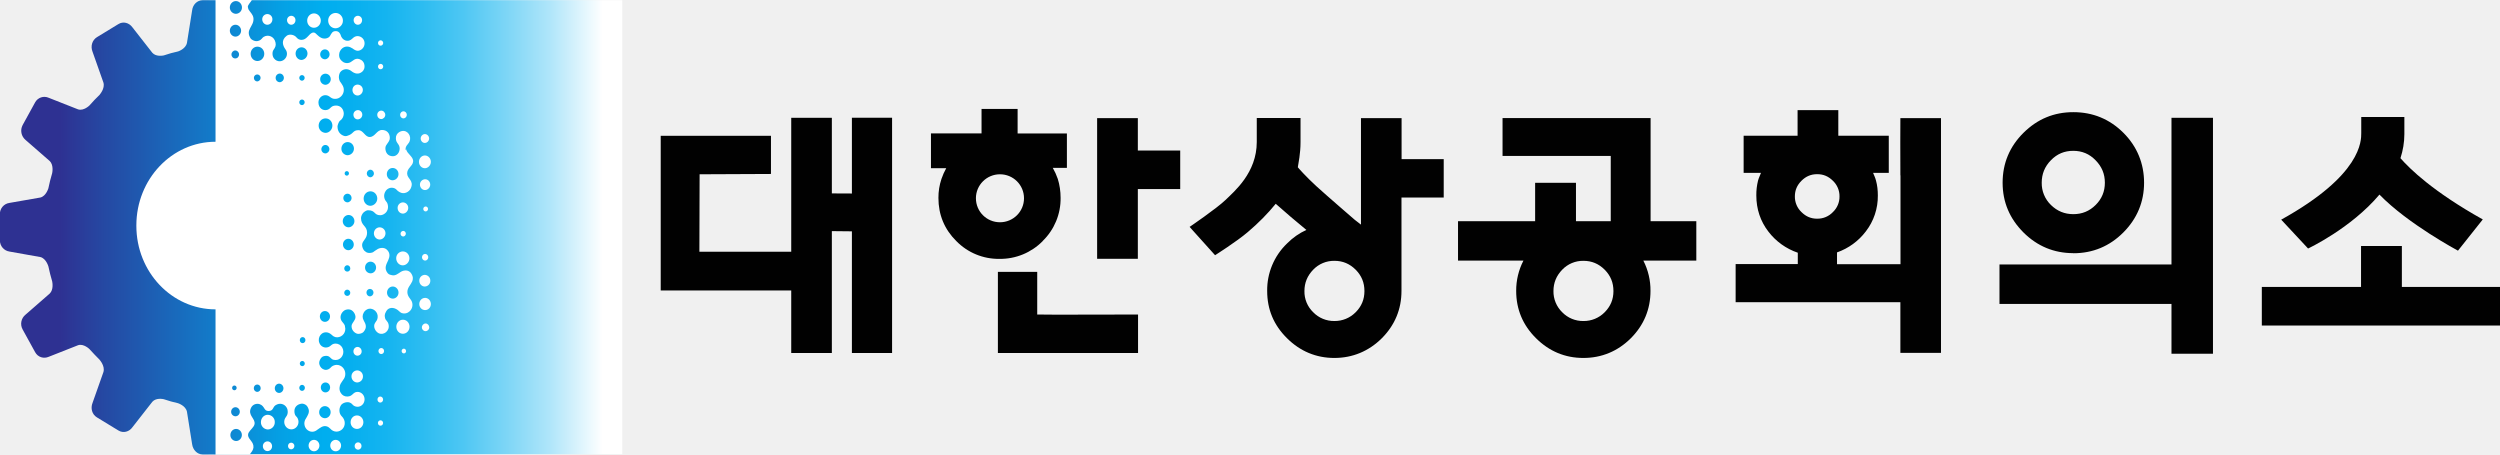
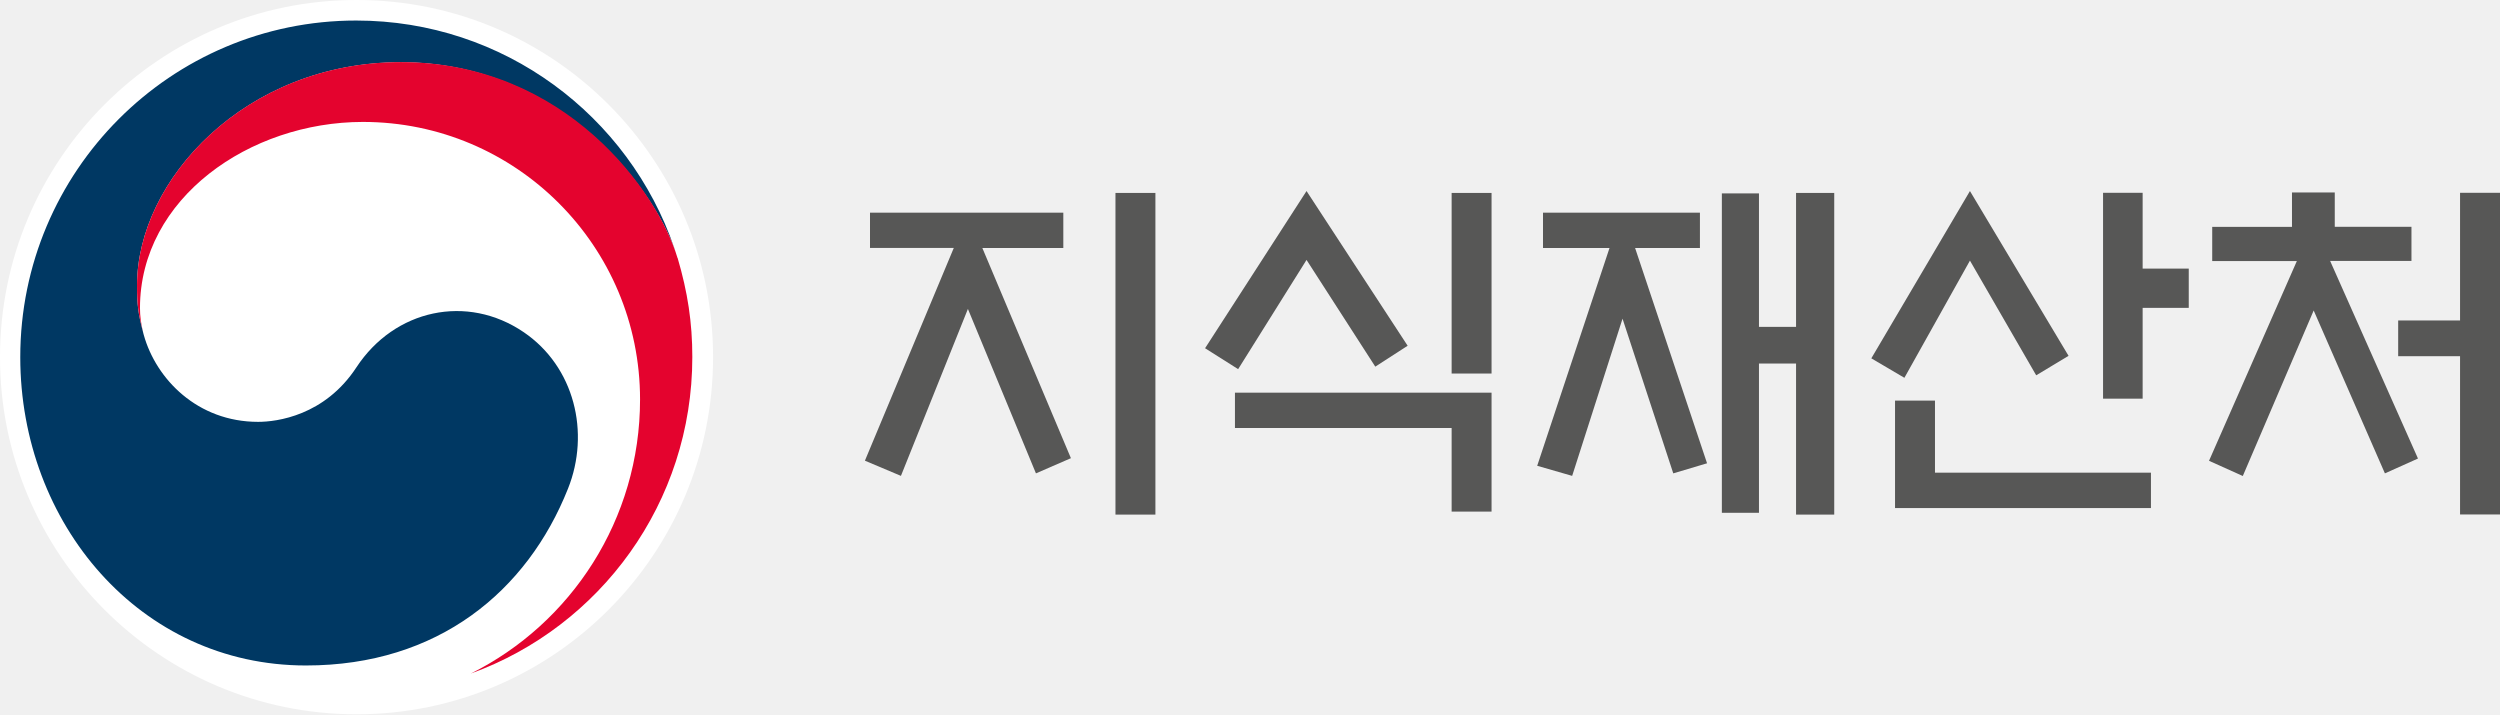
- <svg xmlns="http://www.w3.org/2000/svg" width="154" height="28" fill="none">
-   <g clip-path="url(#a)">
-     <path fill="#010101" d="m52.477 11.92-1.235-.006V7.255H48.74v8.253h-5.658l.014-4.772 4.396-.02v-2.35H40.7v9.525h8.04v3.853h2.502v-7.507l1.235.013v7.494h2.475V7.254h-2.475zM70.091 9.272V7.275h-2.508v8.666h2.508v-4.293h2.61V9.272s-2.576.006-2.61 0M101.677 13.624v-6.35h-9.12v2.33h6.665v4.02H97.08v-2.362h-2.516v2.362h-4.75v2.43h4.03a4 4 0 0 0-.447 1.87c0 1.125.407 2.103 1.22 2.908.808.806 1.789 1.218 2.917 1.218s2.121-.412 2.929-1.218c.8-.805 1.207-1.783 1.207-2.908a4 4 0 0 0-.44-1.87h3.263v-2.43h-2.823zm-2.829 5.611a1.8 1.8 0 0 1-1.308.54 1.78 1.78 0 0 1-1.307-.54 1.78 1.78 0 0 1-.54-1.305c0-.512.18-.945.54-1.317a1.77 1.77 0 0 1 1.307-.546c.514 0 .941.18 1.308.546.367.372.54.798.54 1.317 0 .52-.18.939-.54 1.305M117.07 10.802v5.471h-3.91v-.725a3.8 3.8 0 0 0 1.774-1.292 3.55 3.55 0 0 0 .741-2.216c0-.32-.033-.625-.113-.912-.04-.166-.114-.32-.18-.479h.967V8.36h-3.109V6.783h-2.509V8.36h-3.323v2.29h1.068c-.06.159-.134.305-.18.472a3.6 3.6 0 0 0-.107.912c0 .845.253 1.597.747 2.236a3.83 3.83 0 0 0 1.808 1.298v.698h-3.829v2.35h10.148v3.121h2.502V7.275h-2.502s-.013 2.842 0 3.527zm-5.131 2.67c-.381 0-.694-.134-.968-.407a1.3 1.3 0 0 1-.407-.965c0-.38.134-.692.407-.965.274-.273.587-.406.968-.406.38 0 .694.133.967.406a1.3 1.3 0 0 1 .407.965 1.3 1.3 0 0 1-.407.965 1.3 1.3 0 0 1-.967.406M127.718 15.6c1.201 0 2.235-.432 3.083-1.284.847-.852 1.274-1.883 1.274-3.061s-.427-2.23-1.274-3.075c-.848-.845-1.882-1.271-3.083-1.271s-2.215.426-3.069 1.27c-.854.846-1.288 1.878-1.288 3.076s.434 2.21 1.281 3.061c.854.852 1.889 1.278 3.07 1.278zm-1.381-5.73c.38-.392.834-.579 1.375-.579.54 0 .994.187 1.374.58.387.392.574.845.574 1.384s-.187.991-.567 1.37c-.381.38-.834.567-1.375.567-.54 0-.994-.187-1.381-.566a1.86 1.86 0 0 1-.567-1.371q-.001-.808.567-1.385" />
-     <path fill="#010101" d="M133.763 16.293h-10.595v2.43h10.595v3.068h2.556V7.255h-2.556zM147.955 17.677v-2.522h-2.515v2.522h-6.112v2.376h14.686v-2.376h-6.059M64.233 14.842a3.64 3.64 0 0 0 1.1-2.655q-.002-.618-.173-1.165a4 4 0 0 0-.307-.68h.868V8.22h-3.036V6.709h-2.222v1.51h-3.116v2.144h.94a4 4 0 0 0-.293.659 3.6 3.6 0 0 0-.187 1.171c0 1.032.367 1.93 1.101 2.656a3.64 3.64 0 0 0 2.663 1.098 3.67 3.67 0 0 0 2.662-1.098zm-4.117-2.629c0-.812.66-1.477 1.481-1.477s1.482.659 1.482 1.477-.661 1.478-1.482 1.478c-.82 0-1.48-.66-1.48-1.478M63.893 19.375v-2.63H61.47v4.999h8.634v-2.37s-6.186.02-6.212 0M86.338 9.81V7.275h-2.502v6.562l-.387-.3s-1.722-1.484-2.349-2.056-1.154-1.165-1.154-1.178c.04-.266.167-.839.167-1.557V7.268h-2.696v1.478c0 1.896-1.381 3.041-1.928 3.574-.554.532-2.209 1.657-2.209 1.657l1.568 1.744s1.321-.832 2.015-1.425c.66-.559 1.235-1.144 1.722-1.743a62 62 0 0 0 1.888 1.61c-.434.2-.834.473-1.195.839a3.98 3.98 0 0 0-1.22 2.922c0 1.138.406 2.103 1.22 2.908.808.805 1.795 1.218 2.916 1.218s2.122-.413 2.93-1.218c.8-.805 1.207-1.784 1.207-2.908v-5.757h2.602V9.804h-2.602zm-2.83 9.425a1.8 1.8 0 0 1-1.307.539 1.78 1.78 0 0 1-1.308-.54 1.76 1.76 0 0 1-.54-1.304c0-.512.18-.945.54-1.317a1.77 1.77 0 0 1 1.308-.546c.514 0 .94.18 1.308.546.367.372.54.798.54 1.317 0 .52-.18.939-.54 1.305" />
-     <path fill="#010101" d="M146.574 11.987c1.748 1.803 4.837 3.454 4.837 3.454l1.528-1.924c-3.062-1.71-4.503-3.121-5.071-3.773.154-.473.241-.972.241-1.484V7.208h-2.656v.985c0 .466.047 2.582-4.931 5.338l1.655 1.777s2.636-1.231 4.397-3.321" />
-     <path fill="url(#b)" d="M38.331.013H13.177v27.96h25.154z" />
-     <path fill="#fff" d="M20.67 1.743a.467.467 0 0 0 .454-.472c0-.26-.2-.473-.454-.473a.46.46 0 0 0-.454.473c0 .26.2.472.454.472M25.994 15.847c0 .113.087.206.194.206.1 0 .193-.093.193-.206s-.087-.206-.193-.206-.194.093-.194.206M26.215 19.927c-.12 0-.227.106-.227.24 0 .132.1.232.227.232a.23.23 0 0 0 .227-.233c0-.126-.1-.24-.227-.24M22.031 5.21c-.18 0-.32.147-.32.334 0 .186.14.34.32.34.16 0 .32-.154.32-.34a.323.323 0 0 0-.32-.333M25.147 12.812a.336.336 0 0 0-.327-.346.336.336 0 0 0-.327.346c0 .193.147.346.327.346.16 0 .327-.153.327-.346M24.813 16.346c.207 0 .407-.193.407-.433s-.18-.426-.407-.426a.417.417 0 0 0-.407.426c0 .233.18.433.407.433M24.673 14.396a.17.17 0 0 0 .167.173c.08 0 .16-.08.16-.173 0-.094-.073-.173-.16-.173a.175.175 0 0 0-.167.173M23.392 14.003c-.2 0-.36.166-.36.373 0 .206.16.379.36.379.18 0 .354-.173.354-.38a.364.364 0 0 0-.354-.372M26.368 12.872a.15.15 0 0 0-.147-.153.15.15 0 0 0-.147.153.15.15 0 0 0 .147.153.154.154 0 0 0 .147-.153M26.174 8.805c.134 0 .26-.126.26-.273 0-.146-.12-.273-.26-.273s-.26.127-.26.273.12.28.26.273M26.175 10.363c.186 0 .367-.18.367-.393s-.167-.393-.367-.393-.367.173-.367.393.166.393.367.393M26.502 11.374c0-.186-.14-.333-.314-.333a.33.33 0 0 0-.32.333c0 .18.14.34.32.333.16 0 .314-.153.314-.333M16.466 1.524c.174 0 .314-.146.314-.333a.316.316 0 0 0-.314-.326.32.32 0 0 0-.313.326c0 .18.14.333.313.333M17.94 1.524c.148 0 .261-.126.261-.28a.263.263 0 0 0-.26-.272.267.267 0 0 0-.26.273c0 .146.12.28.26.28M22.045 6.782a.28.28 0 0 0-.274.286c0 .16.12.293.274.286a.29.29 0 0 0 .273-.286c0-.16-.12-.286-.273-.286M23.486 7.334c.126 0 .247-.12.247-.26s-.114-.26-.247-.26a.253.253 0 0 0-.247.26c0 .147.113.26.247.26M24.853 7.294c.107 0 .207-.1.207-.22s-.093-.219-.207-.219-.207.1-.207.22.094.22.207.22M23.446 2.815c.086 0 .16-.08.16-.166s-.074-.167-.16-.167a.164.164 0 0 0-.16.167c0 .093.066.166.16.166M23.446 4.266c.086 0 .16-.073.16-.167a.164.164 0 0 0-.16-.166.164.164 0 0 0-.16.166c0 .094.066.167.16.167M22.044 1.524c.147 0 .26-.126.26-.28a.263.263 0 0 0-.26-.272.267.267 0 0 0-.26.273c0 .146.114.28.26.28M19.342 1.71c.227 0 .42-.2.42-.439 0-.24-.186-.446-.42-.446s-.42.2-.42.446.187.44.42.44M26.168 17.65a.35.35 0 0 0 .34-.359.35.35 0 0 0-.34-.36.35.35 0 0 0-.34.36c0 .2.153.36.34.36M26.188 18.35c-.2 0-.36.165-.36.378s.16.373.36.373.354-.166.354-.372c0-.207-.16-.38-.354-.38M16.5 25.55c-.24 0-.427.2-.427.453a.44.44 0 0 0 .427.453.44.44 0 0 0 .427-.453.44.44 0 0 0-.427-.452M24.82 19.694c-.227 0-.407.193-.407.433s.18.432.407.432.407-.193.407-.433-.18-.432-.407-.432M22.278 21.644c0-.146-.113-.273-.253-.273s-.254.12-.254.273.113.266.253.266a.26.26 0 0 0 .254-.266M21.65 23.188c0 .206.161.372.355.372a.364.364 0 0 0 .353-.372.364.364 0 0 0-.354-.373.364.364 0 0 0-.353.373M21.99 25.59c-.22 0-.393.187-.393.42s.174.412.394.412.393-.186.393-.412c0-.227-.173-.42-.393-.42M23.439 25.89a.164.164 0 0 0-.16.166c0 .094.073.167.16.167s.16-.073.16-.166a.164.164 0 0 0-.16-.167M23.425 24.426c-.1 0-.173.08-.173.186 0 .107.08.187.173.187.094 0 .174-.08.174-.187 0-.106-.08-.186-.174-.186M23.486 21.438c-.094 0-.174.08-.174.186s.08.186.173.186c.094 0 .174-.08.174-.186 0-.107-.08-.186-.174-.186M24.88 21.478c-.08 0-.14.066-.14.146s.06.146.14.146.133-.066.133-.146-.06-.146-.133-.146" />
-     <path fill="#fff" d="M24.98 9.244v-.04c0-.292.234-.306.28-.605.054-.326-.26-.68-.647-.473a.42.42 0 0 0-.227.4c0 .3.234.339.234.625 0 .24-.174.473-.414.473-.313 0-.467-.22-.467-.5 0-.239.274-.359.274-.625 0-.293-.187-.493-.48-.493-.328 0-.428.433-.761.433-.294 0-.387-.42-.694-.42-.354 0-.287.227-.667.34-.04.014-.134.06-.287-.013-.314-.147-.334-.446-.334-.56 0-.072.087-.299.14-.339a.54.54 0 0 0 .247-.432c0-.293-.193-.513-.474-.513-.333 0-.313.2-.547.267-.273.073-.54-.12-.54-.46 0-.26.213-.446.42-.446.287 0 .307.227.6.227.147 0 .254-.04.374-.153a.555.555 0 0 0 .107-.653c-.047-.1-.127-.193-.187-.286a.6.6 0 0 1 0-.506.46.46 0 0 1 .454-.226c.1.013.207.067.26.113.2.16.44.233.674.033a.43.43 0 0 0 .133-.392.43.43 0 0 0-.2-.326c-.367-.22-.52.106-.74.173a.47.47 0 0 1-.34-.027c-.207-.133-.334-.293-.26-.606.086-.266.393-.525.813-.246.1.08.214.14.307.14.214 0 .427-.2.427-.453a.44.44 0 0 0-.427-.452c-.14 0-.227.06-.333.16s-.234.166-.428.106c-.146-.06-.193-.14-.253-.24-.073-.253-.187-.332-.334-.332-.206 0-.253.12-.36.306-.1.14-.253.153-.347.153-.127 0-.273-.067-.434-.226-.08-.08-.14-.147-.227-.147-.16 0-.273.167-.387.28-.093.093-.2.173-.36.173a.37.37 0 0 1-.287-.133c-.166-.213-.473-.233-.62-.12-.36.273-.24.612-.08.832a.45.45 0 0 1-.007.565.45.45 0 0 1-.32.174.43.43 0 0 1-.367-.167c-.127-.14-.127-.413-.04-.532.1-.147.167-.253.127-.446-.074-.386-.454-.526-.728-.36a.4.4 0 0 0-.113.107.44.44 0 0 1-.36.16.57.57 0 0 1-.32-.147c-.381-.566.206-.752.16-1.264-.02-.233-.2-.36-.314-.56-.013-.046-.02-.093-.034-.146.014-.146.174-.273.254-.426H12.85v6.762c-3.73.04-6.739 3.241-6.739 7.188s3.01 7.148 6.74 7.188v6.862h2.535c.093-.126.213-.266.227-.426.026-.366-.307-.472-.334-.759q-.002-.092.047-.173c.1-.173.313-.312.353-.505.067-.36-.434-.533-.22-.999.1-.22.34-.3.54-.233.327.12.24.42.54.42s.261-.233.421-.347c.28-.192.574-.08.7.14.1.173.074.393.008.493-.067.106-.16.2-.16.38 0 .259.2.465.44.465s.44-.206.44-.466a.47.47 0 0 0-.167-.36c-.06-.066-.086-.186-.086-.299 0-.253.18-.426.447-.459.1-.013.246.053.306.12.067.073.094.146.12.213.067.22-.053.392-.16.579a.53.53 0 0 0-.1.306c0 .28.22.513.487.513a.48.48 0 0 0 .307-.12c.174-.113.347-.28.58-.213.1.026.161.086.234.153a.5.5 0 0 0 .374.173.52.52 0 0 0 .507-.533.5.5 0 0 0-.047-.213.555.555 0 0 0-.133-.193.5.5 0 0 1-.14-.266.58.58 0 0 1 .073-.4c.087-.159.34-.239.52-.199.06.014.114.053.167.093.08.113.207.18.347.18.24 0 .434-.206.434-.46 0-.252-.193-.458-.434-.458-.293 0-.287.286-.633.286a.44.44 0 0 1-.4-.226c-.128-.2-.074-.433-.014-.553.047-.086.113-.166.167-.253.08-.1.127-.22.127-.36 0-.305-.234-.558-.528-.558a.54.54 0 0 0-.32.113c-.007 0-.013.013-.02.02 0 0-.02.026-.033.033-.007 0-.014.013-.02.02a.4.4 0 0 1-.127.087c-.32.153-.68-.227-.52-.566.053-.12.133-.22.253-.246.314-.067.36.086.487.18.067.046.147.06.227.06.267 0 .48-.227.48-.507a.52.52 0 0 0-.226-.432q-.02-.02-.04-.02a.43.43 0 0 0-.207-.053c-.247 0-.28.153-.447.213a.424.424 0 0 1-.554-.247c-.147-.346.14-.759.54-.639.154.047.24.173.334.227a.4.4 0 0 0 .22.06.514.514 0 0 0 .48-.66v-.02c-.013-.126-.146-.232-.213-.339-.133-.22-.033-.499.18-.639.1-.066.267-.08.38-.04.194.067.38.38.267.593-.113.22-.207.26-.207.432 0 .273.254.46.407.46.087 0 .247-.02.34-.134.22-.266.128-.465 0-.692a.47.47 0 0 1 0-.479.48.48 0 0 1 .308-.24c.28-.053.58.194.553.52-.013.18-.086.226-.166.359-.134.22.02.526.227.626.306.146.687-.134.613-.526-.046-.233-.186-.246-.22-.413-.02-.12-.053-.206.08-.426.14-.24.454-.253.707-.06.087.067.154.153.247.187a.47.47 0 0 0 .474-.107.54.54 0 0 0 .147-.592c-.067-.186-.274-.306-.28-.586-.007-.286.206-.452.293-.659.06-.133.08-.293-.06-.506a.4.4 0 0 0-.267-.173.57.57 0 0 0-.38.087c-.154.1-.327.253-.534.2-.053-.014-.187-.027-.26-.12-.247-.306-.087-.546.027-.799.093-.206.14-.44-.08-.652-.167-.16-.447-.133-.628 0-.086.06-.153.093-.233.16-.227.086-.4.033-.527-.094a.56.56 0 0 1-.14-.359c.013-.286.307-.366.307-.752 0-.44-.374-.42-.374-.905 0-.107.073-.266.16-.346.114-.094.2-.133.274-.133.473 0 .353.306.754.306.126 0 .26-.073.347-.167.2-.213.133-.545.033-.659a.53.53 0 0 1-.073-.625.45.45 0 0 1 .56-.213c.153.06.14.146.32.24.274.16.587 0 .694-.24.207-.473-.213-.572-.227-.892-.013-.346.334-.453.367-.739.04-.306-.373-.479-.427-.765zm-4.964-6.203c.16 0 .287.14.287.307s-.147.306-.287.306a.303.303 0 0 1-.293-.306c0-.167.133-.307.293-.307m.034 1.498c.18 0 .326.153.326.34 0 .186-.16.339-.327.345a.336.336 0 0 1-.326-.346.33.33 0 0 1 .326-.34m0 19.022c.16 0 .286.133.286.306s-.126.306-.287.306-.286-.14-.286-.306c0-.167.126-.306.286-.306m-.034 1.457c.194 0 .354.166.354.373 0 .206-.16.373-.354.373a.364.364 0 0 1-.353-.373c0-.206.16-.373.353-.373M18.602 6.13a.17.17 0 0 1 .166.173c0 .093-.08.173-.166.173a.17.17 0 0 1-.167-.173.17.17 0 0 1 .167-.173m-.167-1.332a.17.17 0 0 1 .167-.173.17.17 0 0 1 .166.173c0 .094-.08.174-.166.174a.17.17 0 0 1-.167-.174m.14-1.883c.207 0 .367.173.367.386a.404.404 0 0 1-.367.393c-.2 0-.367-.173-.367-.393s.167-.386.367-.386m-4.317.44c0-.134.107-.247.234-.247a.24.24 0 0 1 .233.246c0 .14-.1.246-.233.246-.134 0-.234-.106-.234-.246m1.381 1.443a.21.21 0 0 1 .207-.212.21.21 0 0 1 .207.212c0 .12-.1.213-.207.22-.113 0-.207-.1-.207-.22m1.595-.266c.14 0 .253.12.253.266s-.126.267-.253.267a.26.26 0 0 1-.254-.267.26.26 0 0 1 .254-.266m-1.375-1.657c.234 0 .42.2.42.44 0 .239-.186.445-.42.445s-.42-.2-.42-.446.187-.439.42-.439M14.532.066c.206 0 .373.18.373.393a.386.386 0 0 1-.373.393.386.386 0 0 1-.374-.393c0-.213.167-.393.374-.393m-.027 1.458c.193 0 .347.166.347.366s-.16.366-.347.366-.347-.166-.347-.366.153-.366.347-.366m0 23.56c.147 0 .267.127.267.28s-.12.28-.267.28a.275.275 0 0 1-.267-.28c0-.153.12-.28.267-.28m-.207-1.19c0-.08.06-.147.14-.147s.14.067.14.146c0 .08-.06.147-.14.147a.14.14 0 0 1-.14-.147m.247 3.274a.364.364 0 0 1-.354-.373c0-.206.16-.373.354-.373s.354.167.354.373-.16.373-.354.373m1.301-3.028c-.12 0-.213-.1-.213-.227 0-.126.093-.226.213-.226s.213.1.213.226c0 .127-.093.227-.213.227m1.348.066c-.147 0-.267-.126-.267-.286s.12-.286.267-.286.267.133.267.286-.12.286-.267.286m1.414-.126c-.1 0-.173-.087-.173-.187s.08-.186.173-.186c.094 0 .174.087.174.186 0 .1-.08.187-.174.187m-.14-1.684c0-.087.067-.16.154-.16.086 0 .153.073.153.16 0 .086-.067.16-.153.16a.157.157 0 0 1-.154-.16m.174-1.258c-.1 0-.174-.08-.174-.186 0-.107.08-.187.174-.187s.173.08.173.187c0 .106-.08.186-.173.186m1.374-1.311c-.173 0-.313-.147-.313-.333s.14-.333.313-.333c.174 0 .314.147.314.333s-.14.333-.314.333m-.22-10.636c0-.14.113-.26.247-.26.133 0 .247.114.247.26s-.12.26-.247.26a.253.253 0 0 1-.247-.26m.26-1.005a.44.44 0 0 1-.427-.446c0-.246.187-.446.427-.446s.42.2.42.446c0 .247-.206.446-.42.446m1.361.566c.214 0 .387.18.387.406a.41.41 0 0 1-.387.406.396.396 0 0 1-.387-.406c0-.226.174-.406.387-.406m-.013 3.181c.14 0 .253.12.253.267 0 .146-.126.266-.253.266a.26.26 0 0 1-.254-.266.26.26 0 0 1 .254-.267m-.174-1.251c0-.08.06-.14.134-.14.073 0 .133.06.133.14a.14.14 0 0 1-.133.14.135.135 0 0 1-.134-.14m.16 7.547a.19.19 0 0 1-.186-.193c0-.106.087-.193.187-.193s.186.087.186.193-.08.193-.186.193m0-1.497a.19.19 0 0 1-.186-.193c0-.107.087-.2.187-.2s.186.087.186.2-.08.193-.186.193m.067-1.318c-.18 0-.333-.16-.333-.353s.153-.352.333-.352.334.16.334.352c0 .193-.154.353-.334.353m.014-1.41c-.2 0-.36-.174-.36-.38s.16-.38.36-.38.36.174.36.38-.18.38-.36.38m2.722 3.646c.193 0 .354.167.354.373s-.16.373-.354.373a.364.364 0 0 1-.354-.373c0-.206.16-.373.354-.373m-1.408.606c-.12 0-.213-.106-.213-.233 0-.126.093-.226.213-.226s.22.1.22.226c0 .127-.1.233-.22.233m.04-2.136c.187 0 .34.16.34.359 0 .2-.153.36-.34.36a.35.35 0 0 1-.34-.36c0-.2.153-.36.34-.36m-.013-5.664c.12 0 .22.106.22.233 0 .126-.107.233-.22.233-.12 0-.22-.107-.22-.233 0-.127.1-.233.22-.233m.006 2.223c-.233 0-.42-.2-.42-.446 0-.247.187-.446.42-.446.234 0 .42.2.42.446s-.206.439-.42.446m1.368-1.571c-.2 0-.36-.166-.36-.38 0-.212.16-.379.36-.379s.36.167.36.38a.38.38 0 0 1-.36.379M22.058 27.248c-.12 0-.214.1-.214.226s.094.226.214.226.213-.1.213-.226c0-.127-.093-.226-.213-.226M20.677 27.095c-.187 0-.334.16-.334.353s.147.352.334.352.334-.16.334-.352c0-.194-.154-.353-.334-.353M19.342 27.095c-.186 0-.333.16-.333.353s.153.352.333.352.334-.16.334-.352c0-.194-.147-.353-.334-.353" />
-     <path fill="#fff" d="M17.934 27.268c-.107 0-.193.093-.193.206s.087.206.193.206.2-.093.2-.206a.2.2 0 0 0-.2-.206M16.48 27.188a.29.29 0 0 0-.287.3c0 .166.127.299.287.299s.28-.133.28-.3-.127-.299-.28-.299" />
-     <path fill="url(#c)" d="M8.4 13.883c0-2.841 2.182-5.151 4.877-5.151V.013h-.787c-.354 0-.614.28-.654.62l-.32 2.01c-.08.379-.547.525-.547.525q-.45.097-.88.246c-.068.013-.481.093-.708-.166l-1.228-1.57c-.2-.274-.56-.38-.86-.194L5.97 2.29c-.3.187-.4.566-.273.886l.674 1.91c.107.366-.227.739-.227.739h.007c-.22.212-.44.439-.641.672 0 0-.354.352-.7.24l-1.809-.713a.65.65 0 0 0-.84.286l-.768 1.398a.74.74 0 0 0 .18.912l1.488 1.298c.247.24.167.678.154.745-.094.306-.167.612-.234.932 0 0-.14.486-.493.572L.58 12.5a.683.683 0 0 0-.587.692v1.61c0 .367.267.646.587.693l1.909.34c.353.086.493.579.493.579.067.306.14.619.234.925.013.073.093.505-.154.745l-1.488 1.298a.72.72 0 0 0-.18.912l.768 1.397c.173.32.533.42.84.287l1.808-.713c.347-.113.701.24.701.24.207.226.42.453.64.672h-.006s.334.366.227.739l-.674 1.91c-.127.32-.034.699.273.885l1.322.806c.3.186.667.08.86-.193l1.228-1.571c.233-.266.66-.173.714-.16q.43.148.88.247h-.006s.467.146.547.519l.32 2.01c.047.339.307.625.654.625h.787v-8.938c-2.695 0-4.877-2.303-4.877-5.145z" />
+ <svg xmlns="http://www.w3.org/2000/svg" width="140" height="40" viewBox="0 0 140 40" fill="none">
+   <g clip-path="url(#clip0_199_8801)">
+     <path d="M39.932 20C39.932 31.044 30.991 40 19.966 40C8.941 40 0 31.044 0 20C0 8.956 8.941 0 19.966 0C30.991 0 39.932 8.956 39.932 20Z" fill="white" />
+     <path d="M29.331 18.604C26.159 16.443 22.096 17.32 19.959 20.572C18.18 23.285 15.492 23.624 14.457 23.624C11.058 23.624 8.742 21.23 8.051 18.757C8.051 18.757 8.038 18.71 8.031 18.683C8.025 18.657 8.018 18.63 8.012 18.604C7.739 17.567 7.673 17.081 7.673 15.984C7.673 10.073 13.733 3.484 22.455 3.484C31.177 3.484 36.507 10.299 37.828 14.089C37.801 14.016 37.781 13.956 37.761 13.89C35.219 6.476 28.21 1.15 19.946 1.15C9.565 1.15 1.135 9.588 1.135 20C1.135 29.308 7.832 37.267 17.132 37.267C24.539 37.267 29.524 33.105 31.807 27.367C33.062 24.229 32.172 20.539 29.331 18.604Z" fill="#003863" />
+     <path d="M37.941 14.448C36.839 10.751 31.688 3.477 22.455 3.477C13.733 3.477 7.673 10.066 7.673 15.977C7.673 17.075 7.739 17.567 8.012 18.597C7.899 18.145 7.839 17.693 7.839 17.254C7.839 11.091 13.992 6.828 20.324 6.828C28.893 6.828 35.843 13.783 35.843 22.367C35.843 29.096 31.98 34.92 26.364 37.719C33.606 35.1 38.77 28.152 38.77 19.993C38.77 18.065 38.511 16.363 37.947 14.448" fill="#E4032E" />
+     <path d="M48.72 13.889V11.908H59.546V13.889H55.012L59.971 25.658L58.013 26.509L54.203 17.3L50.452 26.649L48.435 25.798L53.413 13.883H48.713L48.72 13.889ZM62.466 10.804H64.703V28.816H62.466V10.804Z" fill="#575756" />
+     <path d="M73.166 10.698L78.828 19.362L77.016 20.532L73.166 14.555L69.336 20.672L67.484 19.501L73.166 10.698ZM69.157 21.988H83.527V28.65H81.291V23.969H69.157V21.988ZM81.291 10.805H83.527V20.918H81.291V10.805Z" fill="#575756" />
+     <path d="M86.408 13.889V11.908H95.196V13.889H91.566L95.595 25.944L93.703 26.509L90.862 17.846L88.041 26.649L86.083 26.084L90.132 13.889H86.402H86.408ZM100.579 10.804H102.717V28.816H100.579V20.359H98.502V28.717H96.424V10.831H98.502V18.304H100.579V10.811V10.804Z" fill="#575756" />
+     <path d="M110.317 10.698L115.839 19.927L114.027 21.017L110.317 14.594L106.646 21.157L104.794 20.067L110.317 10.698ZM108.359 22.433V26.469H120.453V28.451H106.122V22.433H108.359ZM119.988 22.327H117.771V10.798H119.988V15.04H122.57V17.241H119.988V22.327Z" fill="#575756" />
+     <path d="M128.351 12.7V10.778H130.747V12.7H135.042V14.614H130.488L135.407 25.678L133.555 26.509L129.566 17.387L125.597 26.656L123.705 25.805L128.623 14.621H123.884V12.706H128.358L128.351 12.7ZM137.763 19.947H134.298V17.945H137.763V10.798H140V28.81H137.763V19.947Z" fill="#575756" />
  </g>
  <defs>
-     <linearGradient id="b" x1="37.129" x2="5.328" y1="12.568" y2="12.568" gradientUnits="userSpaceOnUse">
-       <stop stop-color="#fff" />
-       <stop offset=".02" stop-color="#EFFAFE" />
-       <stop offset=".1" stop-color="#B1E6FA" />
-       <stop offset=".19" stop-color="#7BD5F6" />
-       <stop offset=".27" stop-color="#4EC7F3" />
-       <stop offset=".35" stop-color="#2CBCF1" />
-       <stop offset=".42" stop-color="#14B4F0" />
-       <stop offset=".49" stop-color="#05AFEF" />
-       <stop offset=".54" stop-color="#00AEEF" />
-       <stop offset=".62" stop-color="#04A1E5" />
-       <stop offset=".75" stop-color="#117FCC" />
-       <stop offset=".93" stop-color="#2549A3" />
-       <stop offset="1" stop-color="#2E3192" />
-     </linearGradient>
-     <linearGradient id="c" x1="43.552" x2="3.695" y1="12.568" y2="12.568" gradientUnits="userSpaceOnUse">
-       <stop stop-color="#fff" />
-       <stop offset=".02" stop-color="#EFFAFE" />
-       <stop offset=".1" stop-color="#B1E6FA" />
-       <stop offset=".19" stop-color="#7BD5F6" />
-       <stop offset=".27" stop-color="#4EC7F3" />
-       <stop offset=".35" stop-color="#2CBCF1" />
-       <stop offset=".42" stop-color="#14B4F0" />
-       <stop offset=".49" stop-color="#05AFEF" />
-       <stop offset=".54" stop-color="#00AEEF" />
-       <stop offset=".62" stop-color="#04A1E5" />
-       <stop offset=".75" stop-color="#117FCC" />
-       <stop offset=".93" stop-color="#2549A3" />
-       <stop offset="1" stop-color="#2E3192" />
-     </linearGradient>
-     <clipPath id="a">
-       <path fill="#fff" d="M0 0h154v28H0z" />
+     <clipPath id="clip0_199_8801">
+       <rect width="140" height="40" fill="white" />
    </clipPath>
  </defs>
</svg>
